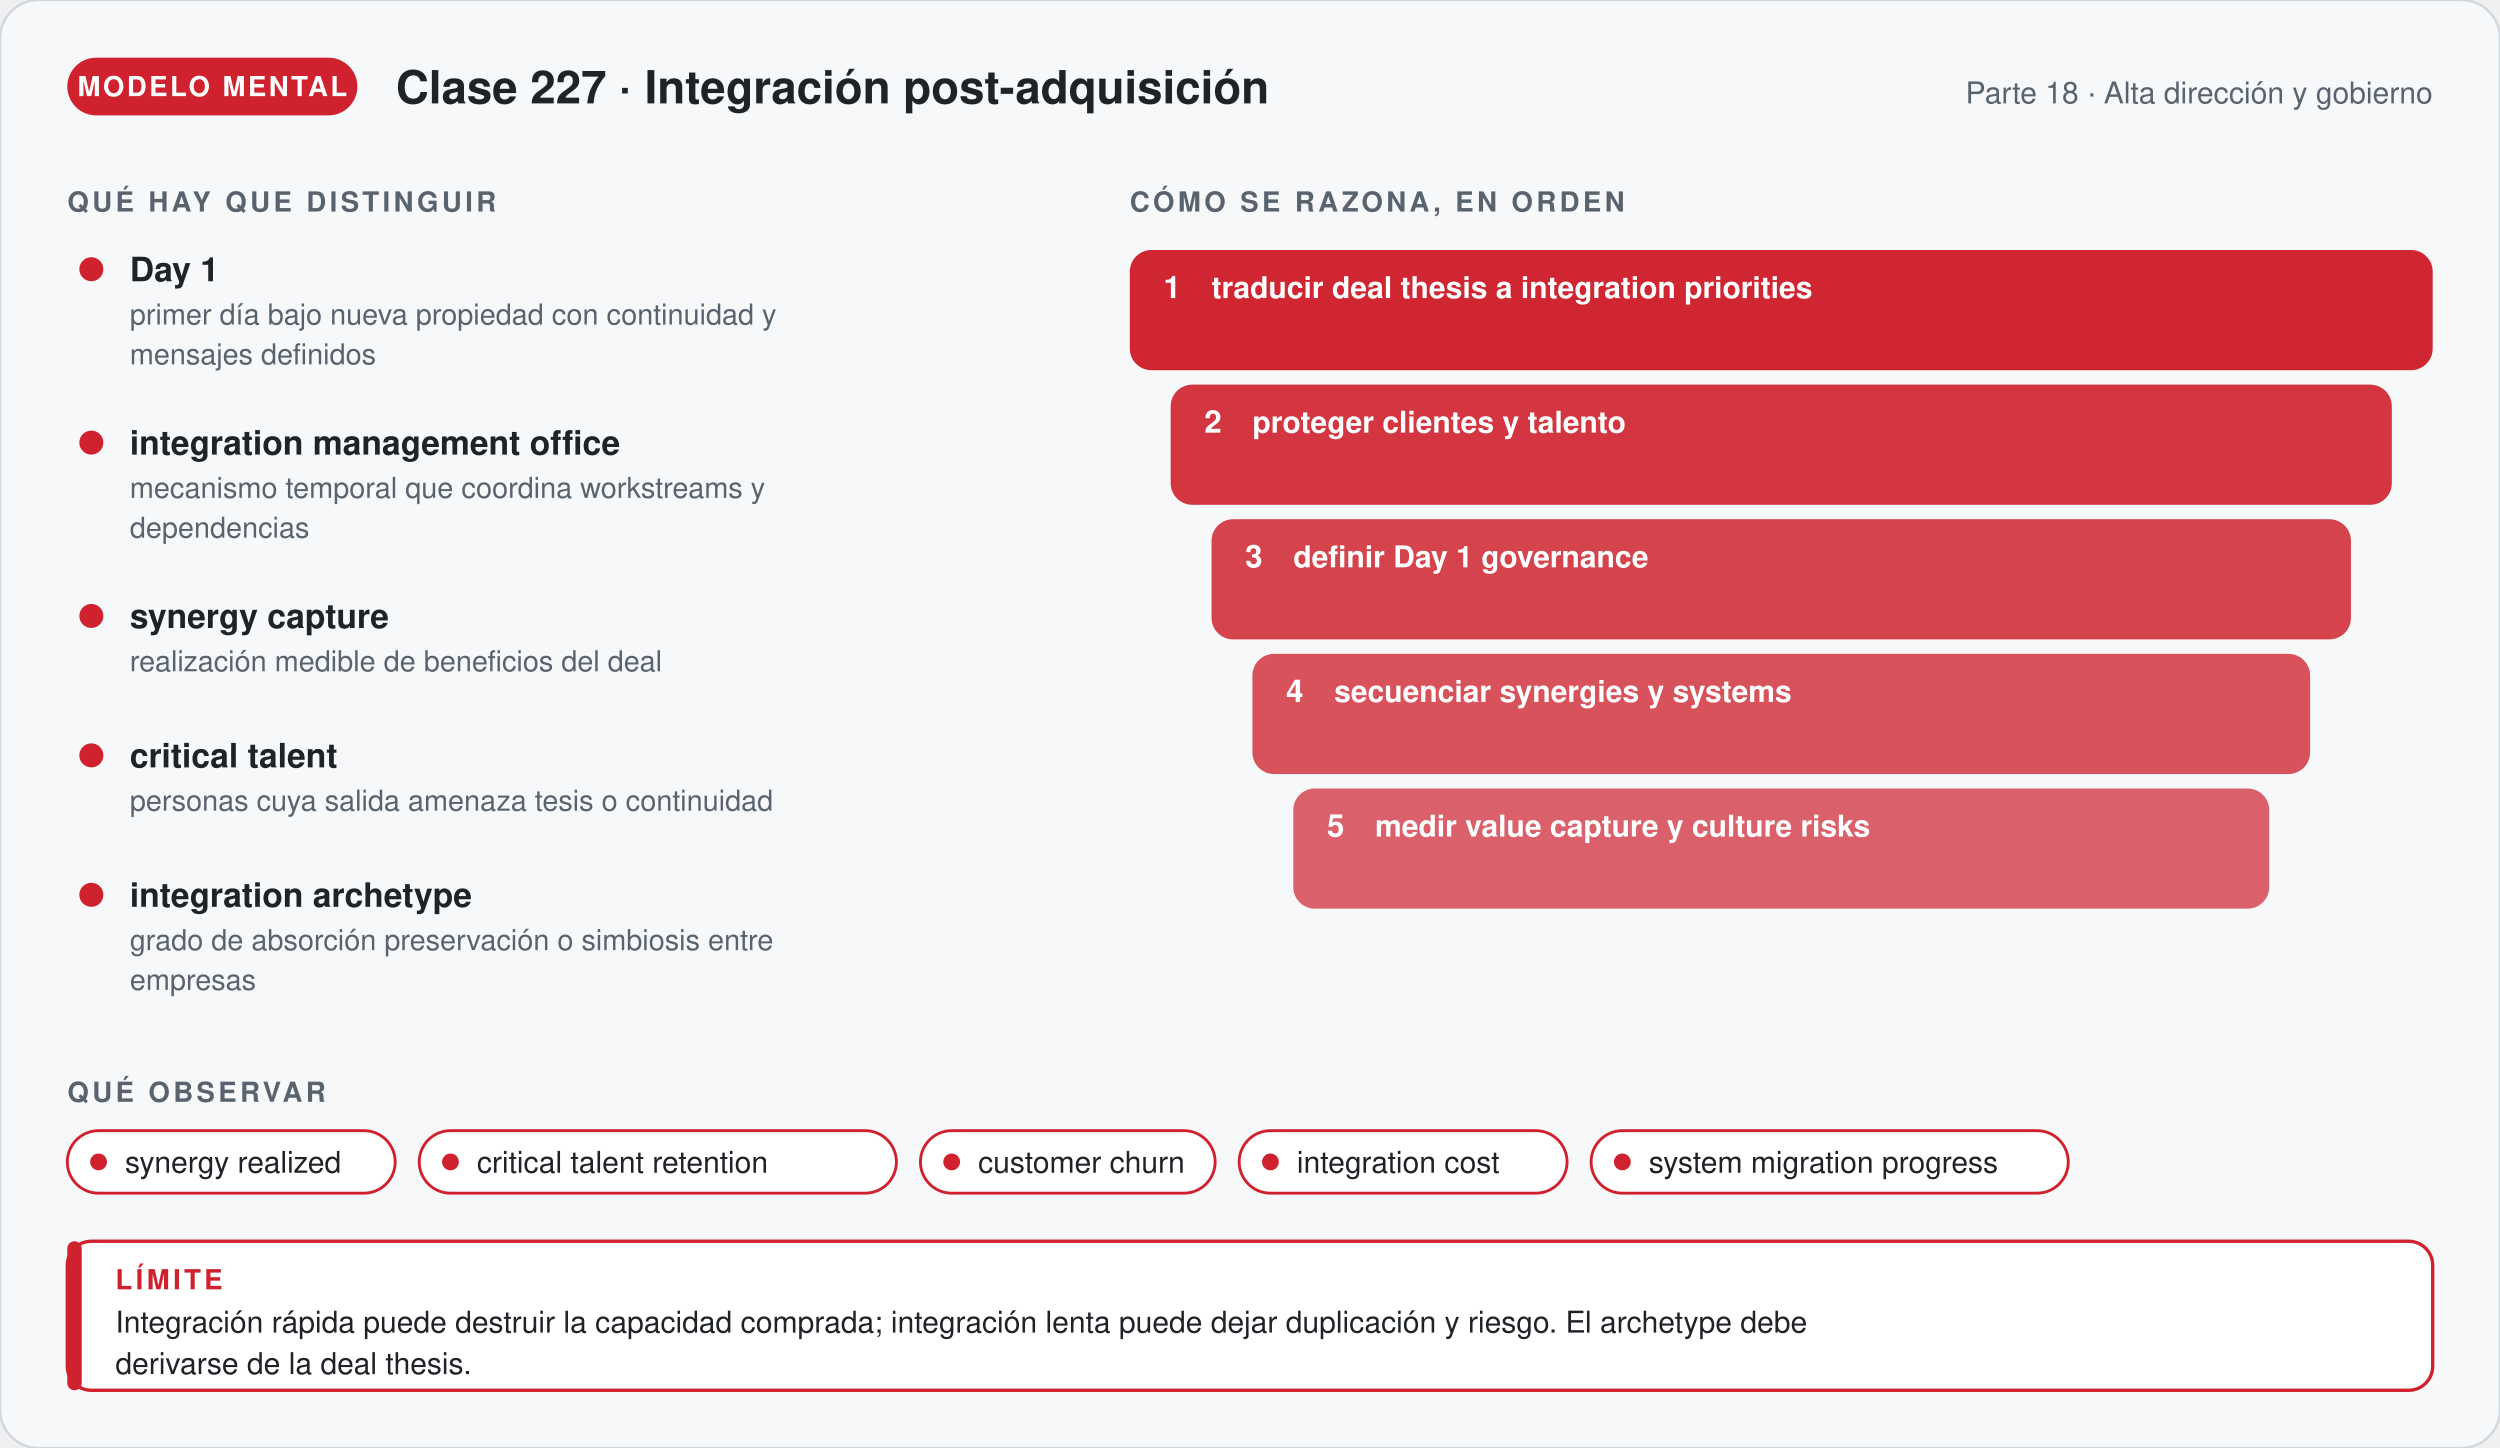
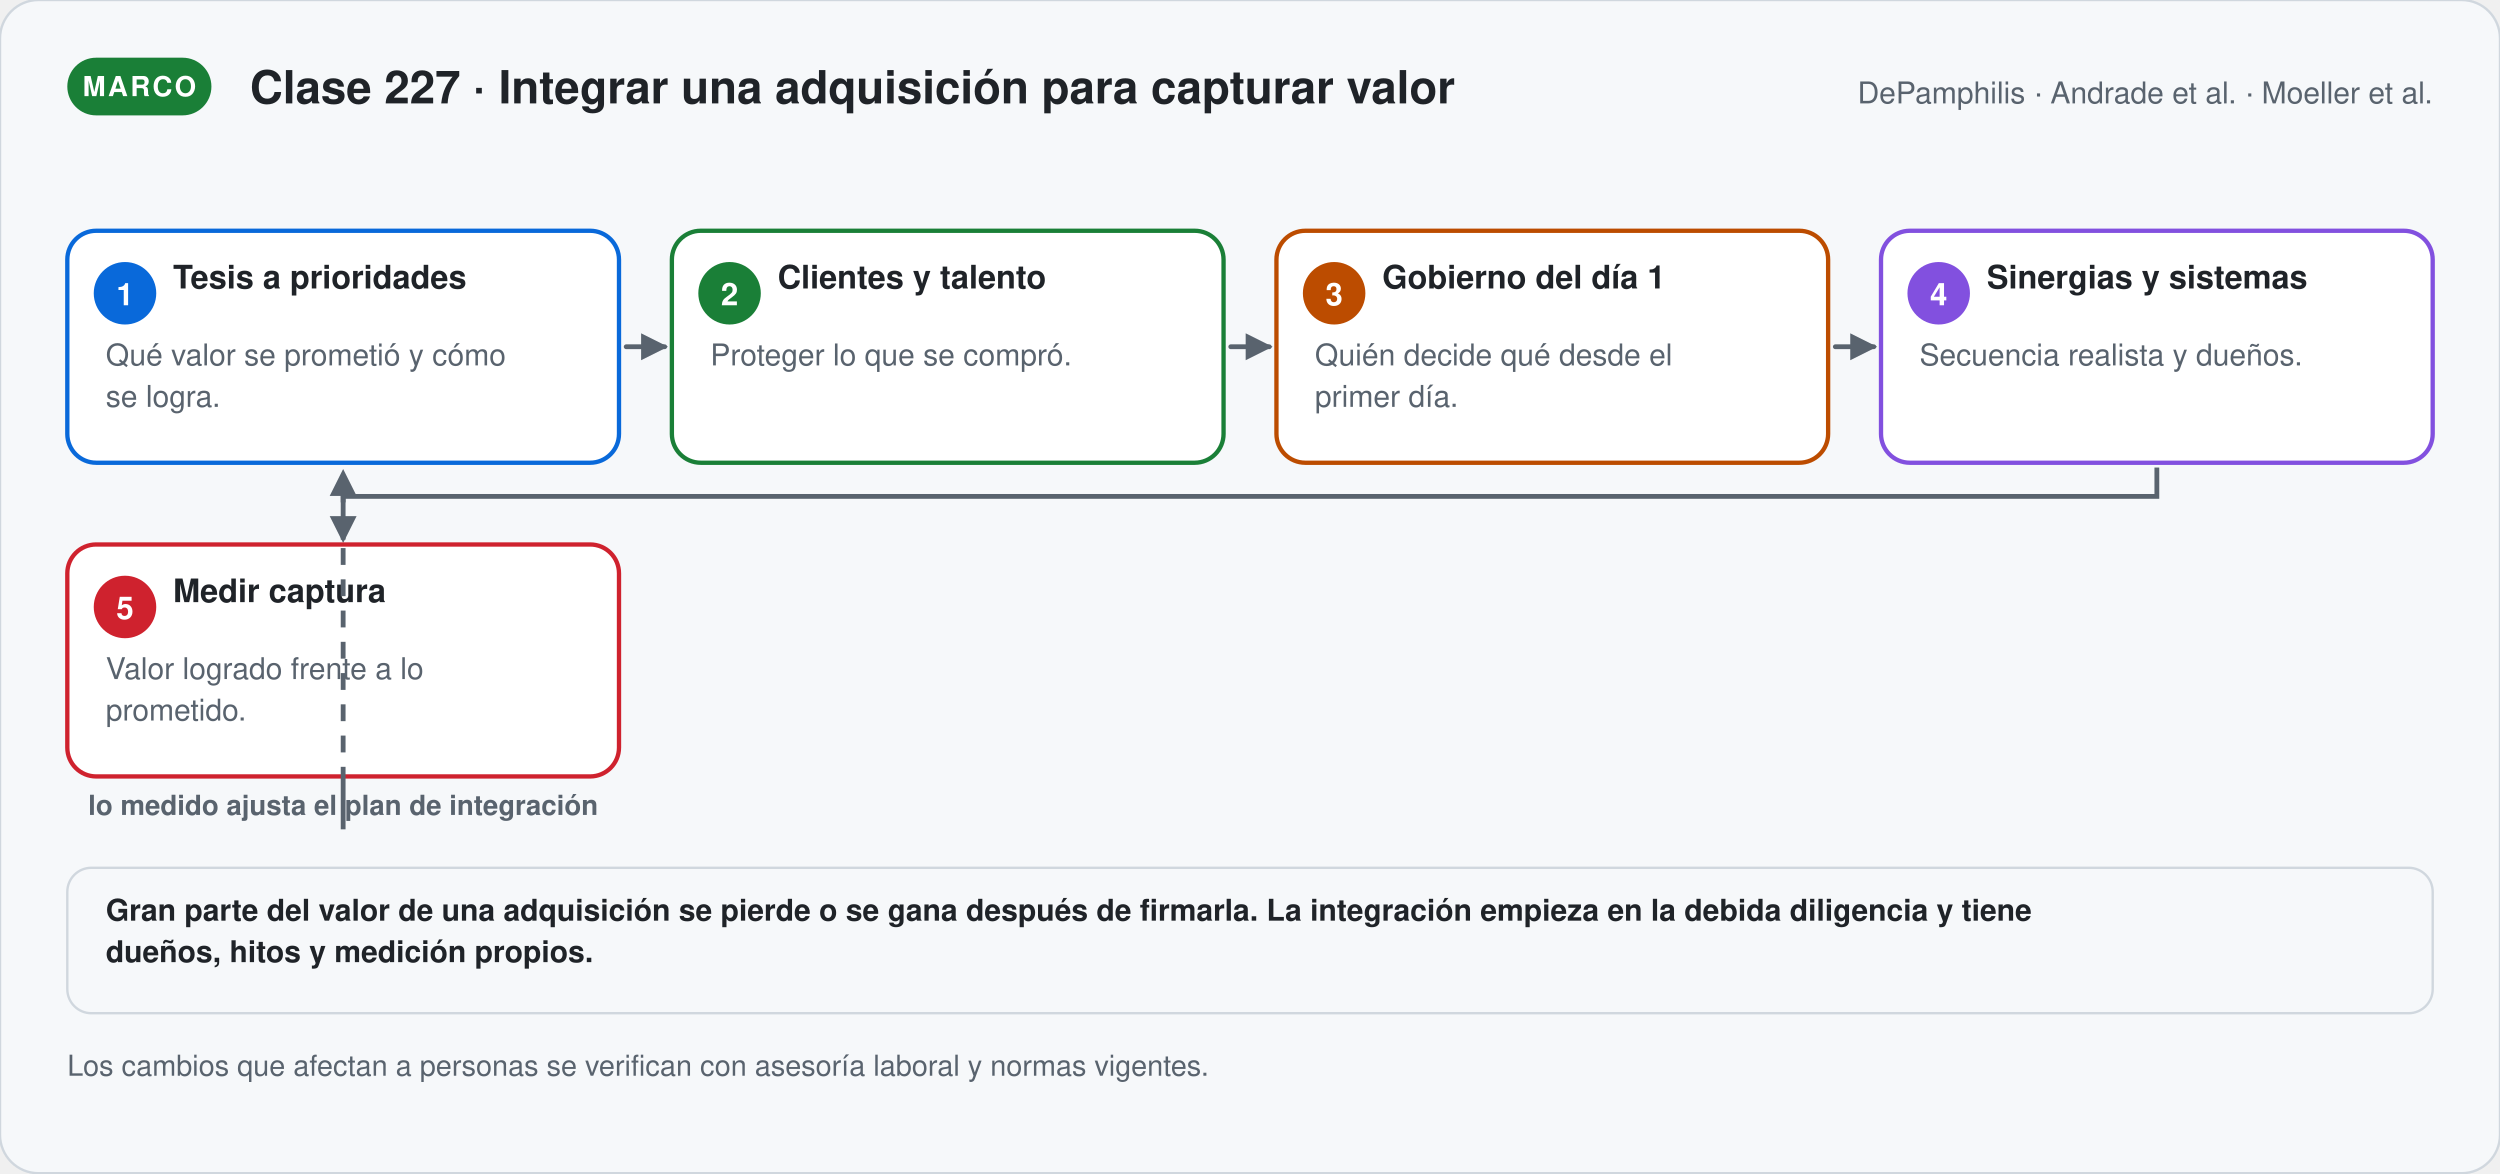
- <svg xmlns="http://www.w3.org/2000/svg" viewBox="0 0 1040 602.36" width="1040" role="img" aria-labelledby="t-g227 d-g227" font-family="'Segoe UI', 'Helvetica Neue', Helvetica, Arial, sans-serif">
+ <svg xmlns="http://www.w3.org/2000/svg" viewBox="0 0 1040 488.06" width="1040" role="img" aria-labelledby="t-s227 d-s227" font-family="'Segoe UI', 'Helvetica Neue', Helvetica, Arial, sans-serif">
  <defs>
-     <marker id="p-g227" viewBox="0 0 10 10" refX="8" refY="5" markerWidth="7" markerHeight="7" orient="auto">
+     <marker id="p-s227" viewBox="0 0 10 10" refX="8" refY="5" markerWidth="7" markerHeight="7" orient="auto">
      <path d="M1,1 L9,5 L1,9 Z" fill="#59636e" />
    </marker>
  </defs>
-   <rect width="1040" height="602.36" rx="16" fill="#f6f8fa" stroke="#d0d7de" />
-   <rect x="28" y="24" width="120.67" height="24" rx="12" fill="#cf222e" />
-   <text x="88.335" y="40" font-size="11.5" font-weight="700" fill="#ffffff" text-anchor="middle" letter-spacing="1">MODELO MENTAL</text>
-   <text x="164.67" y="43" font-size="19" font-weight="700" fill="#1f2328" text-anchor="start">Clase 227 · Integración post-adquisición</text>
-   <text x="1012" y="43" font-size="12.5" font-weight="400" fill="#59636e" text-anchor="end">Parte 18 · Alta dirección y gobierno</text>
-   <text x="28" y="88" font-size="11.5" font-weight="700" fill="#59636e" text-anchor="start" letter-spacing="1.4">QUÉ HAY QUE DISTINGUIR</text>
-   <circle cx="38" cy="112" r="5" fill="#cf222e" />
-   <text x="54" y="117" font-size="14" font-weight="700" fill="#1f2328" text-anchor="start">Day 1</text>
-   <text x="54" y="135" font-size="12" font-weight="400" fill="#59636e" text-anchor="start">primer día bajo nueva propiedad con continuidad y</text>
-   <text x="54" y="151.56" font-size="12" font-weight="400" fill="#59636e" text-anchor="start">mensajes definidos</text>
-   <circle cx="38" cy="184.12" r="5" fill="#cf222e" />
-   <text x="54" y="189.12" font-size="14" font-weight="700" fill="#1f2328" text-anchor="start">integration management office</text>
-   <text x="54" y="207.12" font-size="12" font-weight="400" fill="#59636e" text-anchor="start">mecanismo temporal que coordina workstreams y</text>
-   <text x="54" y="223.68" font-size="12" font-weight="400" fill="#59636e" text-anchor="start">dependencias</text>
-   <circle cx="38" cy="256.24" r="5" fill="#cf222e" />
-   <text x="54" y="261.24" font-size="14" font-weight="700" fill="#1f2328" text-anchor="start">synergy capture</text>
-   <text x="54" y="279.24" font-size="12" font-weight="400" fill="#59636e" text-anchor="start">realización medible de beneficios del deal</text>
-   <circle cx="38" cy="314.24" r="5" fill="#cf222e" />
-   <text x="54" y="319.24" font-size="14" font-weight="700" fill="#1f2328" text-anchor="start">critical talent</text>
-   <text x="54" y="337.24" font-size="12" font-weight="400" fill="#59636e" text-anchor="start">personas cuya salida amenaza tesis o continuidad</text>
-   <circle cx="38" cy="372.24" r="5" fill="#cf222e" />
-   <text x="54" y="377.24" font-size="14" font-weight="700" fill="#1f2328" text-anchor="start">integration archetype</text>
-   <text x="54" y="395.24" font-size="12" font-weight="400" fill="#59636e" text-anchor="start">grado de absorción preservación o simbiosis entre</text>
-   <text x="54" y="411.8" font-size="12" font-weight="400" fill="#59636e" text-anchor="start">empresas</text>
-   <text x="470" y="88" font-size="11.5" font-weight="700" fill="#59636e" text-anchor="start" letter-spacing="1.4">CÓMO SE RAZONA, EN ORDEN</text>
-   <rect x="470" y="104" width="542" height="50" rx="9" fill="#cf222e" stroke="#cf222e" stroke-width="0" fill-opacity="0.98" />
-   <text x="484" y="124" font-size="13" font-weight="800" fill="#ffffff" text-anchor="start">1</text>
-   <text x="504" y="124" font-size="12.5" font-weight="600" fill="#ffffff" text-anchor="start">traducir deal thesis a integration priorities</text>
-   <rect x="487" y="160" width="508" height="50" rx="9" fill="#cf222e" stroke="#cf222e" stroke-width="0" fill-opacity="0.91" />
-   <text x="501" y="180" font-size="13" font-weight="800" fill="#ffffff" text-anchor="start">2</text>
-   <text x="521" y="180" font-size="12.5" font-weight="600" fill="#ffffff" text-anchor="start">proteger clientes y talento</text>
-   <rect x="504" y="216" width="474" height="50" rx="9" fill="#cf222e" stroke="#cf222e" stroke-width="0" fill-opacity="0.84" />
-   <text x="518" y="236" font-size="13" font-weight="800" fill="#ffffff" text-anchor="start">3</text>
-   <text x="538" y="236" font-size="12.5" font-weight="600" fill="#ffffff" text-anchor="start">definir Day 1 governance</text>
-   <rect x="521" y="272" width="440" height="50" rx="9" fill="#cf222e" stroke="#cf222e" stroke-width="0" fill-opacity="0.77" />
-   <text x="535" y="292" font-size="13" font-weight="800" fill="#ffffff" text-anchor="start">4</text>
-   <text x="555" y="292" font-size="12.5" font-weight="600" fill="#ffffff" text-anchor="start">secuenciar synergies y systems</text>
-   <rect x="538" y="328" width="406" height="50" rx="9" fill="#cf222e" stroke="#cf222e" stroke-width="0" fill-opacity="0.7" />
-   <text x="552" y="348" font-size="13" font-weight="800" fill="#ffffff" text-anchor="start">5</text>
-   <text x="572" y="348" font-size="12.5" font-weight="600" fill="#ffffff" text-anchor="start">medir value capture y culture risks</text>
-   <text x="28" y="458.36" font-size="11.5" font-weight="700" fill="#59636e" text-anchor="start" letter-spacing="1.4">QUÉ OBSERVAR</text>
-   <rect x="28" y="470.36" width="136.4" height="26" rx="13" fill="#ffffff" stroke="#cf222e" stroke-width="1.2" />
-   <circle cx="41" cy="483.36" r="3.5" fill="#cf222e" />
-   <text x="52" y="487.86" font-size="12.5" font-weight="400" fill="#1f2328" text-anchor="start">synergy realized</text>
-   <rect x="174.4" y="470.36" width="198.5" height="26" rx="13" fill="#ffffff" stroke="#cf222e" stroke-width="1.2" />
-   <circle cx="187.4" cy="483.36" r="3.5" fill="#cf222e" />
-   <text x="198.4" y="487.86" font-size="12.5" font-weight="400" fill="#1f2328" text-anchor="start">critical talent retention</text>
-   <rect x="382.9" y="470.36" width="122.6" height="26" rx="13" fill="#ffffff" stroke="#cf222e" stroke-width="1.2" />
-   <circle cx="395.9" cy="483.36" r="3.5" fill="#cf222e" />
-   <text x="406.9" y="487.86" font-size="12.5" font-weight="400" fill="#1f2328" text-anchor="start">customer churn</text>
-   <rect x="515.5" y="470.36" width="136.4" height="26" rx="13" fill="#ffffff" stroke="#cf222e" stroke-width="1.2" />
-   <circle cx="528.5" cy="483.36" r="3.5" fill="#cf222e" />
-   <text x="539.5" y="487.86" font-size="12.5" font-weight="400" fill="#1f2328" text-anchor="start">integration cost</text>
-   <rect x="661.9" y="470.36" width="198.5" height="26" rx="13" fill="#ffffff" stroke="#cf222e" stroke-width="1.2" />
-   <circle cx="674.9" cy="483.36" r="3.5" fill="#cf222e" />
-   <text x="685.9" y="487.86" font-size="12.5" font-weight="400" fill="#1f2328" text-anchor="start">system migration progress</text>
-   <rect x="28" y="516.36" width="984" height="62" rx="10" fill="#ffffff" stroke="#cf222e" stroke-width="1.4" />
-   <rect x="28" y="516.36" width="6" height="62" rx="3" fill="#cf222e" />
-   <text x="48" y="536.36" font-size="11.5" font-weight="700" fill="#cf222e" text-anchor="start" letter-spacing="1.4">LÍMITE</text>
-   <text x="48" y="554.36" font-size="12.5" font-weight="400" fill="#1f2328" text-anchor="start">Integración rápida puede destruir la capacidad comprada; integración lenta puede dejar duplicación y riesgo. El archetype debe</text>
-   <text x="48" y="571.61" font-size="12.5" font-weight="400" fill="#1f2328" text-anchor="start">derivarse de la deal thesis.</text>
+   <rect width="1040" height="488.06" rx="16" fill="#f6f8fa" stroke="#d0d7de" />
+   <rect x="28" y="24" width="59.95" height="24" rx="12" fill="#1a7f37" />
+   <text x="57.975" y="40" font-size="11.5" font-weight="700" fill="#ffffff" text-anchor="middle" letter-spacing="1">MARCO</text>
+   <text x="103.95" y="43" font-size="19" font-weight="700" fill="#1f2328" text-anchor="start">Clase 227 · Integrar una adquisición para capturar valor</text>
+   <text x="1012" y="43" font-size="12.5" font-weight="400" fill="#59636e" text-anchor="end">DePamphilis · Andrade et al. · Moeller et al.</text>
+   <rect x="28" y="96" width="229.5" height="96.5" rx="12" fill="#ffffff" stroke="#0969da" stroke-width="1.8" />
+   <circle cx="52.0" cy="122.0" r="13" fill="#0969da" />
+   <text x="52" y="127" font-size="13" font-weight="700" fill="#ffffff" text-anchor="middle">1</text>
+   <text x="72" y="120" font-size="13.5" font-weight="700" fill="#1f2328" text-anchor="start">Tesis a prioridades</text>
+   <text x="44" y="152" font-size="12.5" font-weight="400" fill="#59636e" text-anchor="start">Qué valor se prometió y cómo</text>
+   <text x="44" y="169.25" font-size="12.5" font-weight="400" fill="#59636e" text-anchor="start">se logra.</text>
+   <path d="M260.5,144.25 L276.5,144.25" stroke="#59636e" stroke-width="2" fill="none" stroke-linecap="round" marker-end="url(#p-s227)" />
+   <rect x="279.5" y="96" width="229.5" height="96.5" rx="12" fill="#ffffff" stroke="#1a7f37" stroke-width="1.8" />
+   <circle cx="303.5" cy="122.0" r="13" fill="#1a7f37" />
+   <text x="303.5" y="127" font-size="13" font-weight="700" fill="#ffffff" text-anchor="middle">2</text>
+   <text x="323.5" y="120" font-size="13.5" font-weight="700" fill="#1f2328" text-anchor="start">Clientes y talento</text>
+   <text x="295.5" y="152" font-size="12.5" font-weight="400" fill="#59636e" text-anchor="start">Proteger lo que se compró.</text>
+   <path d="M512,144.25 L528,144.25" stroke="#59636e" stroke-width="2" fill="none" stroke-linecap="round" marker-end="url(#p-s227)" />
+   <rect x="531" y="96" width="229.5" height="96.5" rx="12" fill="#ffffff" stroke="#bc4c00" stroke-width="1.8" />
+   <circle cx="555.0" cy="122.0" r="13" fill="#bc4c00" />
+   <text x="555" y="127" font-size="13" font-weight="700" fill="#ffffff" text-anchor="middle">3</text>
+   <text x="575" y="120" font-size="13.5" font-weight="700" fill="#1f2328" text-anchor="start">Gobierno del día 1</text>
+   <text x="547" y="152" font-size="12.5" font-weight="400" fill="#59636e" text-anchor="start">Quién decide qué desde el</text>
+   <text x="547" y="169.25" font-size="12.5" font-weight="400" fill="#59636e" text-anchor="start">primer día.</text>
+   <path d="M763.5,144.25 L779.5,144.25" stroke="#59636e" stroke-width="2" fill="none" stroke-linecap="round" marker-end="url(#p-s227)" />
+   <rect x="782.5" y="96" width="229.5" height="96.5" rx="12" fill="#ffffff" stroke="#8250df" stroke-width="1.8" />
+   <circle cx="806.5" cy="122.0" r="13" fill="#8250df" />
+   <text x="806.5" y="127" font-size="13" font-weight="700" fill="#ffffff" text-anchor="middle">4</text>
+   <text x="826.5" y="120" font-size="13.5" font-weight="700" fill="#1f2328" text-anchor="start">Sinergias y sistemas</text>
+   <text x="798.5" y="152" font-size="12.5" font-weight="400" fill="#59636e" text-anchor="start">Secuencia realista y dueños.</text>
+   <path d="M897.25,194.5 V206.5 H142.75 V224.5" stroke="#59636e" stroke-width="2" fill="none" marker-end="url(#p-s227)" />
+   <rect x="28" y="226.5" width="229.5" height="96.5" rx="12" fill="#ffffff" stroke="#cf222e" stroke-width="1.8" />
+   <circle cx="52.0" cy="252.5" r="13" fill="#cf222e" />
+   <text x="52" y="257.5" font-size="13" font-weight="700" fill="#ffffff" text-anchor="middle">5</text>
+   <text x="72" y="250.5" font-size="13.5" font-weight="700" fill="#1f2328" text-anchor="start">Medir captura</text>
+   <text x="44" y="282.5" font-size="12.5" font-weight="400" fill="#59636e" text-anchor="start">Valor logrado frente a lo</text>
+   <text x="44" y="299.75" font-size="12.5" font-weight="400" fill="#59636e" text-anchor="start">prometido.</text>
+   <path d="M142.75,325.0 V345.0 H142.75 V196.5" stroke="#59636e" stroke-width="2" fill="none" stroke-dasharray="7 6" marker-end="url(#p-s227)" />
+   <text x="142.75" y="339" font-size="11.5" font-weight="600" fill="#59636e" text-anchor="middle">lo medido ajusta el plan de integración</text>
+   <rect x="28" y="361" width="984" height="60.5" rx="10" fill="#f6f8fa" stroke="#d0d7de" stroke-width="1" />
+   <text x="44" y="383" font-size="12.5" font-weight="600" fill="#1f2328" text-anchor="start">Gran parte del valor de una adquisición se pierde o se gana después de firmarla. La integración empieza en la debida diligencia y tiene</text>
+   <text x="44" y="400.25" font-size="12.5" font-weight="600" fill="#1f2328" text-anchor="start">dueños, hitos y medición propios.</text>
+   <text x="28" y="447.5" font-size="12" font-weight="400" fill="#59636e" text-anchor="start">Los cambios que afectan a personas se verifican con asesoría laboral y normas vigentes.</text>
</svg>
